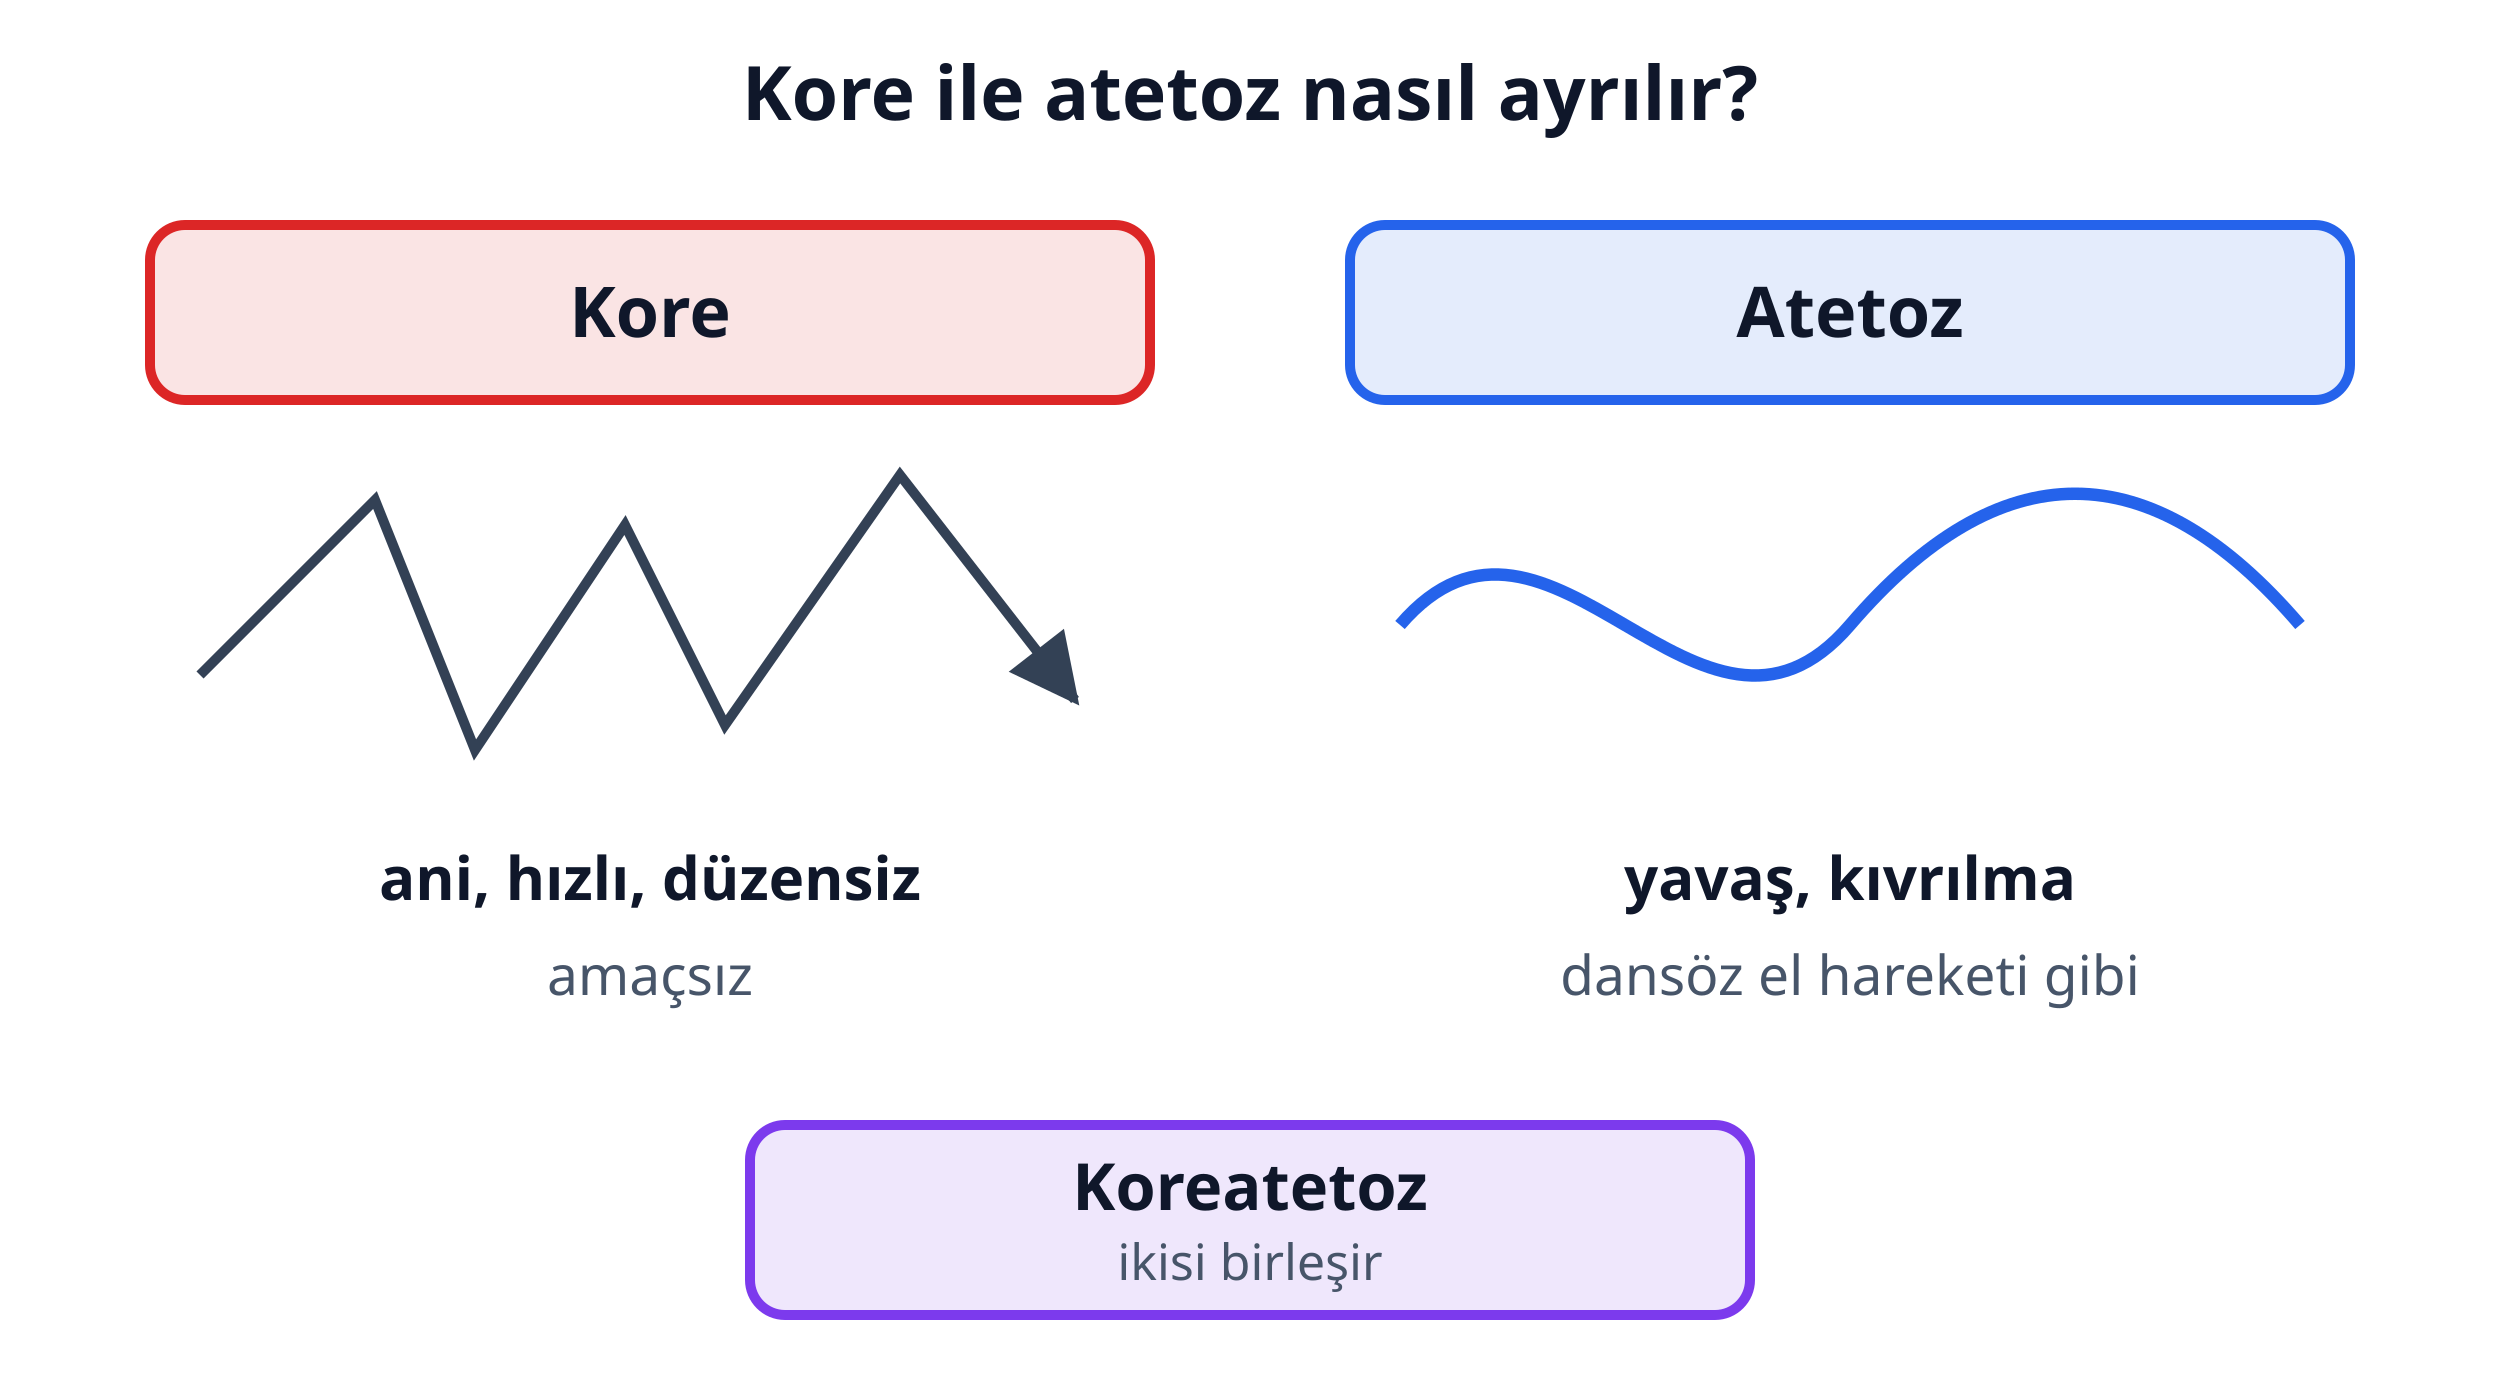
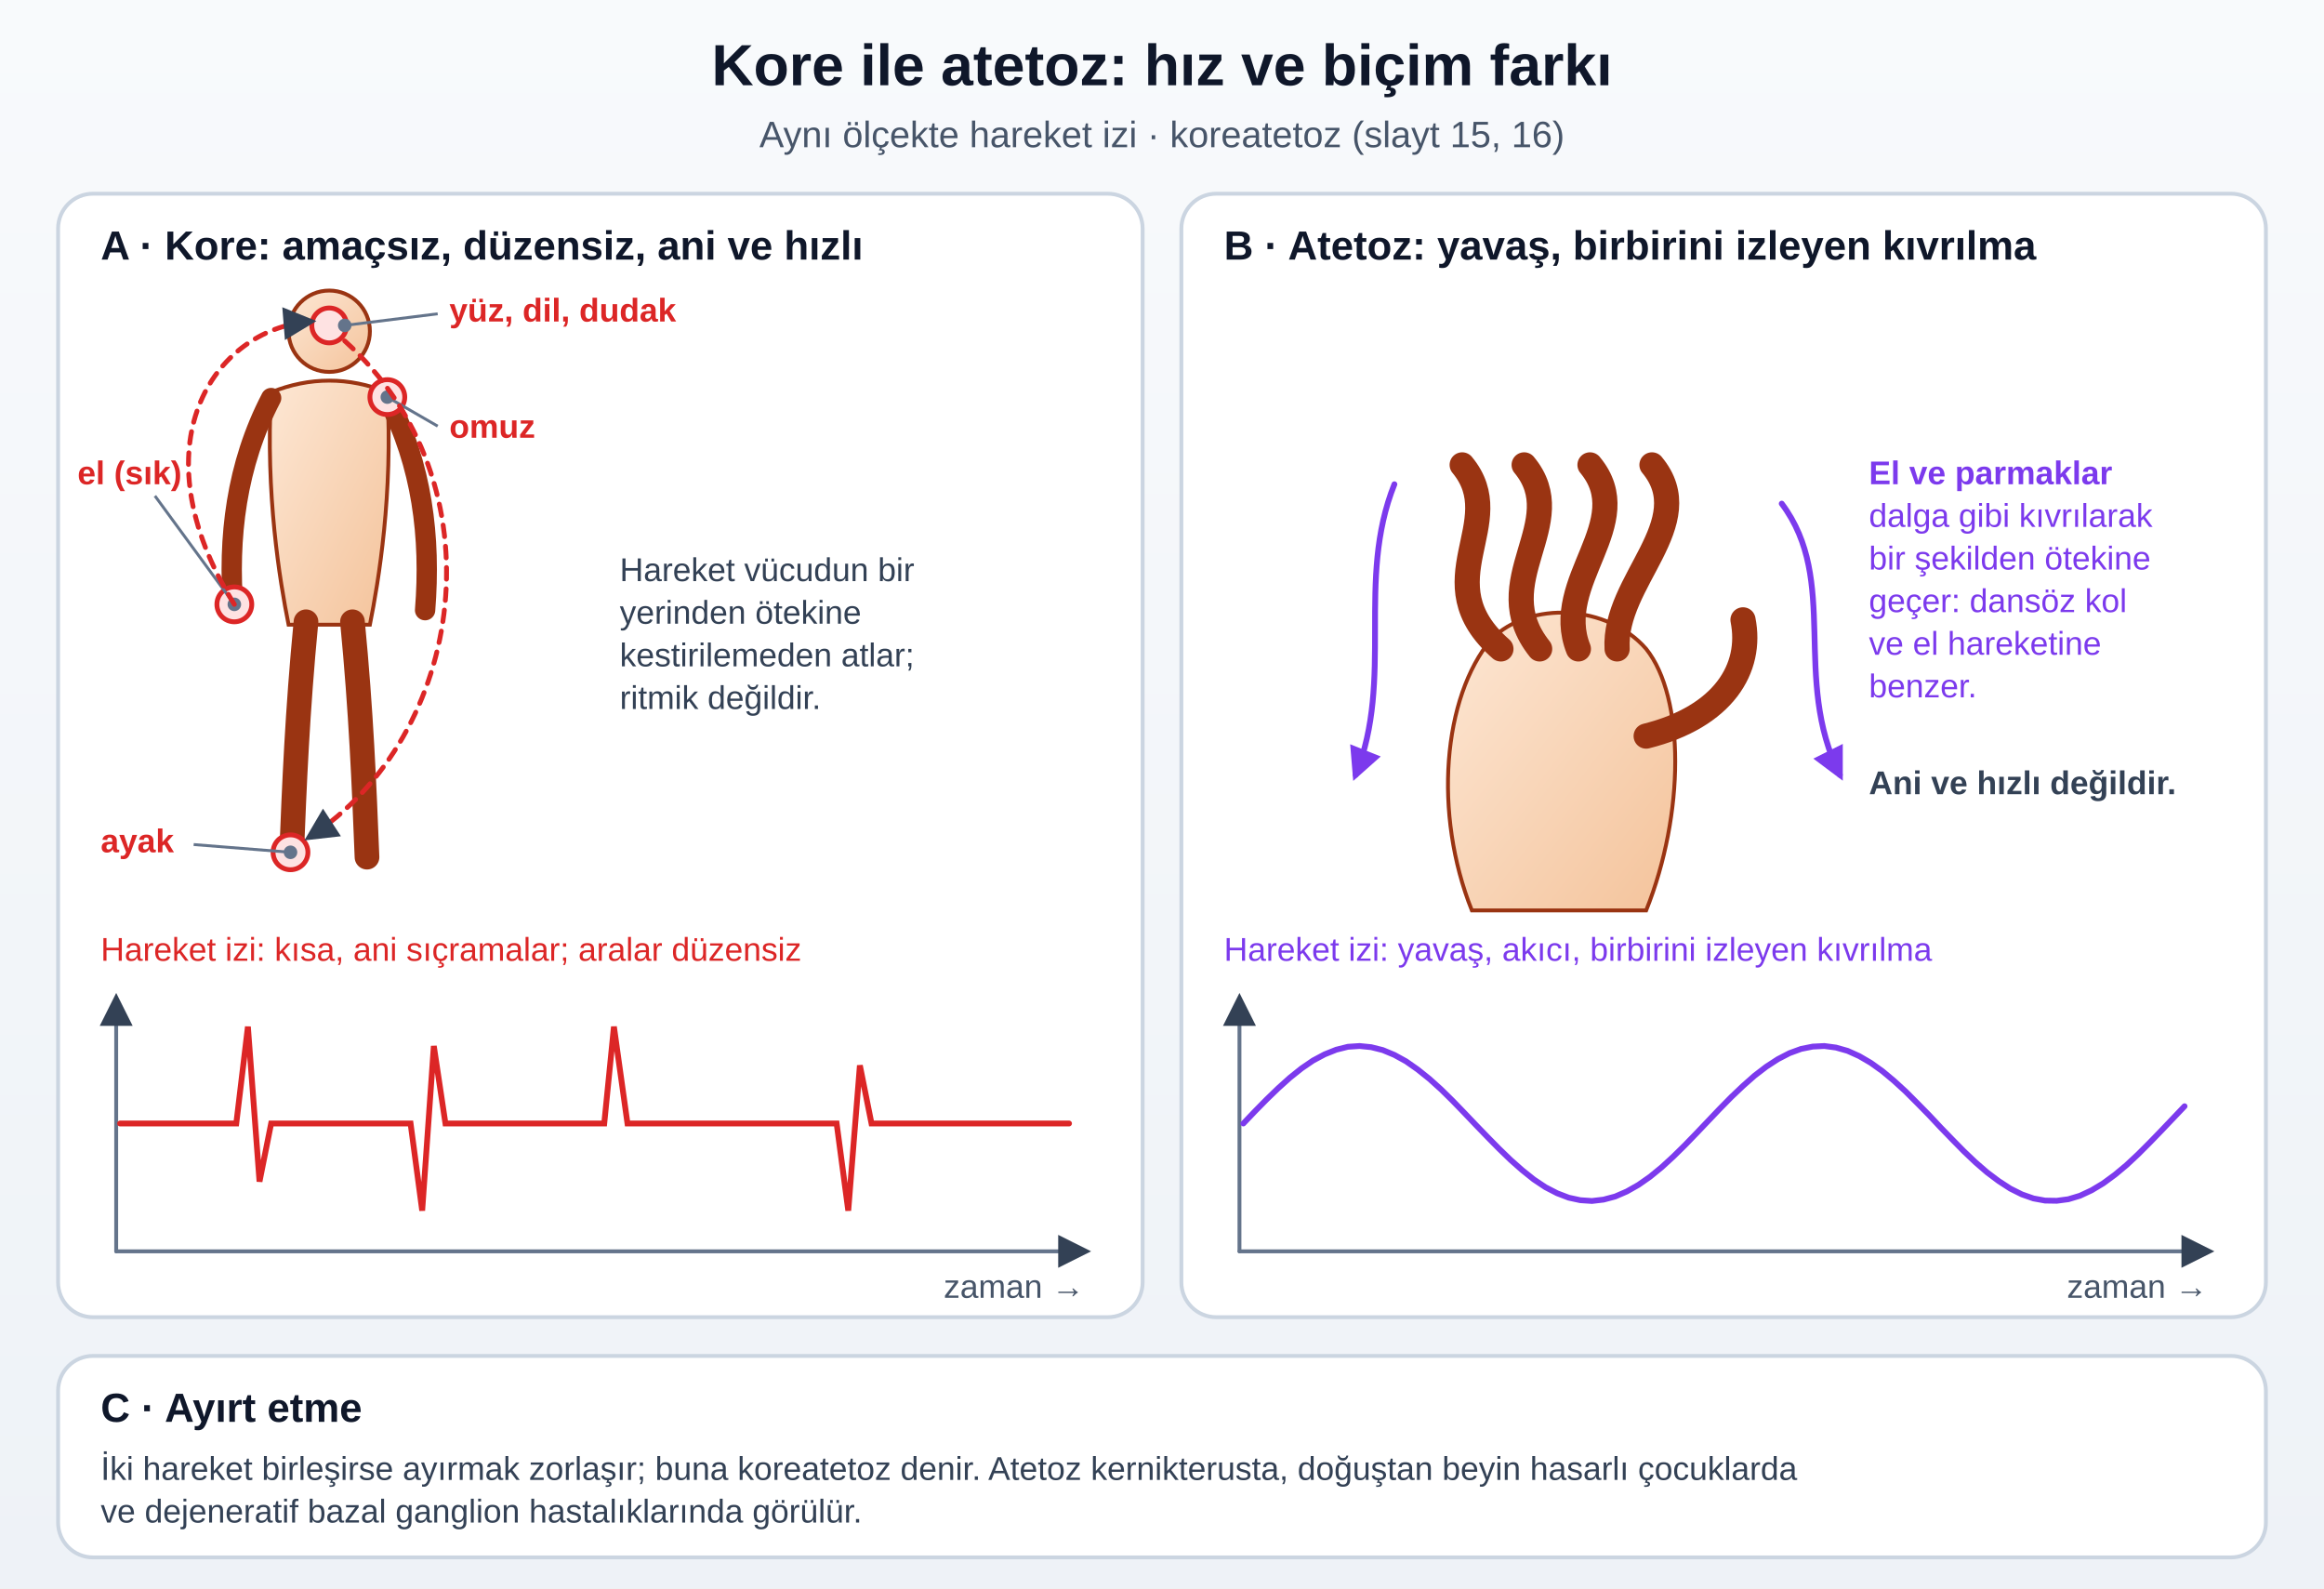
- <svg xmlns="http://www.w3.org/2000/svg" viewBox="0 0 1000 560" font-family="Noto Sans, DejaVu Sans, Arial, sans-serif">
+ <svg xmlns="http://www.w3.org/2000/svg" viewBox="0 0 1200 820" width="1200" height="820" font-family="Segoe UI, Arial, sans-serif">
  <defs>
-     <marker id="ok" viewBox="0 0 10 10" refX="9" refY="5" markerWidth="7" markerHeight="7" orient="auto-start-reverse">
-       <path d="M0,0 L10,5 L0,10 z" fill="#334155" />
+     <linearGradient id="zemin" x1="0" y1="0" x2="0" y2="1">
+       <stop offset="0" stop-color="#f8fafc" />
+       <stop offset="1" stop-color="#eef2f7" />
+     </linearGradient>
+     <radialGradient id="soma" cx="0.35" cy="0.35" r="0.8">
+       <stop offset="0" stop-color="#ffffff" />
+       <stop offset="1" stop-color="#cbd5e1" />
+     </radialGradient>
+     <linearGradient id="kor" x1="0" y1="0" x2="0" y2="1">
+       <stop offset="0" stop-color="#fde68a" />
+       <stop offset="1" stop-color="#f59e0b" />
+     </linearGradient>
+     <linearGradient id="deri" x1="0" y1="0" x2="1" y2="1">
+       <stop offset="0" stop-color="#fde7d4" />
+       <stop offset="1" stop-color="#f4c39b" />
+     </linearGradient>
+     <linearGradient id="kas" x1="0" y1="0" x2="1" y2="0">
+       <stop offset="0" stop-color="#fca5a5" />
+       <stop offset="1" stop-color="#dc2626" />
+     </linearGradient>
+     <marker id="uy" viewBox="0 0 10 10" refX="8" refY="5" markerWidth="17" markerHeight="17" markerUnits="userSpaceOnUse" orient="auto">
+       <path d="M0 0 L10 5 L0 10 z" fill="#15803d" />
    </marker>
-     <marker id="okY" viewBox="0 0 10 10" refX="9" refY="5" markerWidth="7" markerHeight="7" orient="auto-start-reverse">
-       <path d="M0,0 L10,5 L0,10 z" fill="#16a34a" />
+     <marker id="bs" viewBox="0 0 10 10" refX="5" refY="5" markerWidth="20" markerHeight="20" markerUnits="userSpaceOnUse" orient="auto">
+       <path d="M4 0 h3 v10 h-3 z" fill="#b91c1c" />
    </marker>
-     <marker id="okK" viewBox="0 0 10 10" refX="5" refY="5" markerWidth="8" markerHeight="8" orient="auto">
-       <rect x="3" y="0" width="4" height="10" fill="#dc2626" />
+     <marker id="ok" viewBox="0 0 10 10" refX="8" refY="5" markerWidth="17" markerHeight="17" markerUnits="userSpaceOnUse" orient="auto">
+       <path d="M0 0 L10 5 L0 10 z" fill="#334155" />
    </marker>
+     <marker id="okm" viewBox="0 0 10 10" refX="8" refY="5" markerWidth="17" markerHeight="17" markerUnits="userSpaceOnUse" orient="auto">
+       <path d="M0 0 L10 5 L0 10 z" fill="#2563eb" />
+     </marker>
+     <marker id="okp" viewBox="0 0 10 10" refX="8" refY="5" markerWidth="17" markerHeight="17" markerUnits="userSpaceOnUse" orient="auto">
+       <path d="M0 0 L10 5 L0 10 z" fill="#7c3aed" />
+     </marker>
+     <g id="hap">
+       <path d="M0,0 h22 a10,10 0 0 1 0,20 h-22 a10,10 0 0 1 0,-20 Z" fill="#fde68a" stroke="#b45309" stroke-width="1.8" />
+     </g>
  </defs>
-   <rect x="0" y="0" width="1000" height="560" fill="#ffffff" />
-   <text x="500.0" y="48" text-anchor="middle" font-size="30" font-weight="700" fill="#0f172a">Kore ile atetoz nasıl ayrılır?</text>
-   <rect x="60" y="90" width="400" height="70" rx="14" fill="#dc26261f" stroke="#dc2626" stroke-width="4" />
-   <text x="260.0" y="134.8" text-anchor="middle" font-size="28" font-weight="700" fill="#0f172a">Kore</text>
-   <rect x="540" y="90" width="400" height="70" rx="14" fill="#2563eb1f" stroke="#2563eb" stroke-width="4" />
-   <text x="740.0" y="134.8" text-anchor="middle" font-size="28" font-weight="700" fill="#0f172a">Atetoz</text>
-   <path d="M 80 270 L 150 200 L 190 300 L 250 210 L 290 290 L 360 190 L 430 280" fill="none" stroke="#334155" stroke-width="4" marker-end="url(#ok)" />
-   <path d="M 560 250 C 620 180, 680 320, 740 250 S 860 180, 920 250" fill="none" stroke="#2563eb" stroke-width="5" />
-   <text x="260" y="360" text-anchor="middle" font-size="24" font-weight="700" fill="#0f172a">ani, hızlı, düzensiz</text>
-   <text x="260" y="398" text-anchor="middle" font-size="22" fill="#475569">amaçsız</text>
-   <text x="740" y="360" text-anchor="middle" font-size="24" font-weight="700" fill="#0f172a">yavaş, kıvrılma</text>
-   <text x="740" y="398" text-anchor="middle" font-size="22" fill="#475569">dansöz el hareketi gibi</text>
-   <rect x="300" y="450" width="400" height="76" rx="14" fill="#7c3aed1f" stroke="#7c3aed" stroke-width="4" />
-   <text x="500.0" y="484.0" text-anchor="middle" font-size="26" font-weight="700" fill="#0f172a">Koreatetoz</text>
-   <text x="500.0" y="512.0" text-anchor="middle" font-size="20" fill="#475569">ikisi birleşir</text>
+   <rect width="1200" height="820" fill="url(#zemin)" />
+   <text x="600" y="44" font-size="30" text-anchor="middle" font-weight="bold" fill="#0f172a">Kore ile atetoz: hız ve biçim farkı</text>
+   <text x="600" y="76" font-size="19" text-anchor="middle" fill="#475569">Aynı ölçekte hareket izi · koreatetoz (slayt 15, 16)</text>
+   <rect x="30" y="100" width="560" height="580" rx="18" fill="#ffffff" stroke="#cbd5e1" stroke-width="2" />
+   <text x="52" y="134" font-size="21" font-weight="bold" fill="#0f172a">A · Kore: amaçsız, düzensiz, ani ve hızlı</text>
+   <rect x="610" y="100" width="560" height="580" rx="18" fill="#ffffff" stroke="#cbd5e1" stroke-width="2" />
+   <text x="632" y="134" font-size="21" font-weight="bold" fill="#0f172a">B · Atetoz: yavaş, birbirini izleyen kıvrılma</text>
+   <circle cx="170" cy="171.0" r="21.0" fill="url(#deri)" stroke="#9a3412" stroke-width="2" />
+   <path d="M140.0,202.5 C137.0,255.0 144.5,300.0 149.0,322.5 L191.0,322.5 C195.5,300.0 203.0,255.0 200.0,202.5 Q170,190.5 140.0,202.5 Z" fill="url(#deri)" stroke="#9a3412" stroke-width="2" stroke-linecap="round" />
+   <path d="M140.0,205.5 C122.0,240.0 117.5,277.5 120.5,315.0" fill="none" stroke="#9a3412" stroke-width="10.5" stroke-linecap="round" />
+   <path d="M200.0,205.5 C218.0,240.0 222.5,277.5 219.5,315.0" fill="none" stroke="#9a3412" stroke-width="10.5" stroke-linecap="round" />
+   <path d="M158.0,321.0 C153.5,367.5 152.0,405.0 150.5,442.5" fill="none" stroke="#9a3412" stroke-width="12.75" stroke-linecap="round" />
+   <path d="M182.0,321.0 C186.5,367.5 188.0,405.0 189.5,442.5" fill="none" stroke="#9a3412" stroke-width="12.75" stroke-linecap="round" />
+   <circle cx="121" cy="312" r="9" fill="#fee2e2" stroke="#dc2626" stroke-width="2.5" />
+   <circle cx="170" cy="168" r="9" fill="#fee2e2" stroke="#dc2626" stroke-width="2.5" />
+   <circle cx="200" cy="205" r="9" fill="#fee2e2" stroke="#dc2626" stroke-width="2.5" />
+   <circle cx="150" cy="440" r="9" fill="#fee2e2" stroke="#dc2626" stroke-width="2.5" />
+   <text x="40" y="250" font-size="17" font-weight="bold" fill="#dc2626">el (sık)</text>
+   <line x1="121" y1="312" x2="80" y2="256" stroke="#64748b" stroke-width="1.5" />
+   <circle cx="121" cy="312" r="3.5" fill="#64748b" />
+   <text x="52" y="440" font-size="17" font-weight="bold" fill="#dc2626">ayak</text>
+   <line x1="150" y1="440" x2="100" y2="436" stroke="#64748b" stroke-width="1.5" />
+   <circle cx="150" cy="440" r="3.5" fill="#64748b" />
+   <text x="232" y="166" font-size="17" font-weight="bold" fill="#dc2626">yüz, dil, dudak</text>
+   <line x1="178" y1="168" x2="226" y2="162" stroke="#64748b" stroke-width="1.5" />
+   <circle cx="178" cy="168" r="3.5" fill="#64748b" />
+   <text x="232" y="226" font-size="17" font-weight="bold" fill="#dc2626">omuz</text>
+   <line x1="200" y1="205" x2="226" y2="220" stroke="#64748b" stroke-width="1.5" />
+   <circle cx="200" cy="205" r="3.5" fill="#64748b" />
+   <path d="M121,312 C70,230 110,170 160,166" fill="none" stroke="#dc2626" stroke-width="2.5" stroke-linecap="round" marker-end="url(#ok)" stroke-dasharray="6 5" />
+   <path d="M178,176 C260,250 240,380 160,432" fill="none" stroke="#dc2626" stroke-width="2.5" stroke-linecap="round" marker-end="url(#ok)" stroke-dasharray="6 5" />
+   <text x="320" y="300" font-size="17" fill="#334155">Hareket vücudun bir</text>
+   <text x="320" y="322" font-size="17" fill="#334155">yerinden ötekine</text>
+   <text x="320" y="344" font-size="17" fill="#334155">kestirilemeden atlar;</text>
+   <text x="320" y="366" font-size="17" fill="#334155">ritmik değildir.</text>
+   <path d="M60,646 L560,646" fill="none" stroke="#64748b" stroke-width="2" stroke-linecap="round" marker-end="url(#ok)" />
+   <path d="M60,646 L60,516" fill="none" stroke="#64748b" stroke-width="2" stroke-linecap="round" marker-end="url(#ok)" />
+   <text x="560" y="670" font-size="17" text-anchor="end" fill="#475569">zaman →</text>
+   <path d="M62.0,580.0 L122.0,580.0 L128.0,530.0 L134.0,610.0 L140.0,580.0 L212.0,580.0 L218.0,625.0 L224.0,540.0 L230.0,580.0 L312.0,580.0 L317.0,530.0 L324.0,580.0 L432.0,580.0 L438.0,625.0 L444.0,550.0 L450.0,580.0 L552.0,580.0" fill="none" stroke="#dc2626" stroke-width="3" stroke-linecap="round" />
+   <text x="52" y="496" font-size="17" fill="#dc2626">Hareket izi: kısa, ani sıçramalar; aralar düzensiz</text>
+   <path d="M760,470 C740,420 745,360 770,330 C790,310 830,312 850,335 C870,360 870,420 850,470 Z" fill="url(#deri)" stroke="#9a3412" stroke-width="2" stroke-linecap="round" />
+   <path d="M775,335 C735,300 780,270 755,240" fill="none" stroke="#9a3412" stroke-width="13" stroke-linecap="round" />
+   <path d="M795,335 C767,300 812,270 787,240" fill="none" stroke="#9a3412" stroke-width="13" stroke-linecap="round" />
+   <path d="M815,335 C801,300 846,270 821,240" fill="none" stroke="#9a3412" stroke-width="13" stroke-linecap="round" />
+   <path d="M835,335 C833,300 878,270 853,240" fill="none" stroke="#9a3412" stroke-width="13" stroke-linecap="round" />
+   <path d="M850,380 C890,370 905,345 900,320" fill="none" stroke="#9a3412" stroke-width="13" stroke-linecap="round" />
+   <path d="M720,250 C700,300 720,350 700,400" fill="none" stroke="#7c3aed" stroke-width="3" stroke-linecap="round" marker-end="url(#okp)" />
+   <path d="M920,260 C950,300 925,350 950,400" fill="none" stroke="#7c3aed" stroke-width="3" stroke-linecap="round" marker-end="url(#okp)" />
+   <text x="965" y="250" font-size="17" font-weight="bold" fill="#7c3aed">El ve parmaklar</text>
+   <text x="965" y="272" font-size="17" fill="#7c3aed">dalga gibi kıvrılarak</text>
+   <text x="965" y="294" font-size="17" fill="#7c3aed">bir şekilden ötekine</text>
+   <text x="965" y="316" font-size="17" fill="#7c3aed">geçer: dansöz kol</text>
+   <text x="965" y="338" font-size="17" fill="#7c3aed">ve el hareketine</text>
+   <text x="965" y="360" font-size="17" fill="#7c3aed">benzer.</text>
+   <text x="965" y="410" font-size="17" font-weight="bold" fill="#334155">Ani ve hızlı değildir.</text>
+   <path d="M640,646 L1140,646" fill="none" stroke="#64748b" stroke-width="2" stroke-linecap="round" marker-end="url(#ok)" />
+   <path d="M640,646 L640,516" fill="none" stroke="#64748b" stroke-width="2" stroke-linecap="round" marker-end="url(#ok)" />
+   <text x="1140" y="670" font-size="17" text-anchor="end" fill="#475569">zaman →</text>
+   <path d="M642.0,580.0 L648.0,573.7 L654.0,567.6 L660.0,561.8 L666.0,556.4 L672.0,551.6 L678.0,547.5 L684.0,544.3 L690.0,541.9 L696.0,540.4 L702.0,540.0 L708.0,540.6 L714.0,542.1 L720.0,544.6 L726.0,547.9 L732.0,552.1 L738.0,556.9 L744.0,562.3 L750.0,568.2 L756.0,574.4 L762.0,580.7 L768.0,586.9 L774.0,593.0 L780.0,598.8 L786.0,604.1 L792.0,608.9 L798.0,612.9 L804.0,616.0 L810.0,618.3 L816.0,619.6 L822.0,620.0 L828.0,619.3 L834.0,617.7 L840.0,615.1 L846.0,611.7 L852.0,607.5 L858.0,602.6 L864.0,597.1 L870.0,591.2 L876.0,585.0 L882.0,578.7 L888.0,572.4 L894.0,566.3 L900.0,560.6 L906.0,555.3 L912.0,550.7 L918.0,546.8 L924.0,543.7 L930.0,541.5 L936.0,540.3 L942.0,540.0 L948.0,540.8 L954.0,542.5 L960.0,545.2 L966.0,548.7 L972.0,553.0 L978.0,558.0 L984.0,563.5 L990.0,569.5 L996.0,575.6 L1002.0,582.0 L1008.0,588.2 L1014.0,594.3 L1020.0,600.0 L1026.0,605.2 L1032.0,609.7 L1038.0,613.6 L1044.0,616.6 L1050.0,618.7 L1056.0,619.8 L1062.0,619.9 L1068.0,619.1 L1074.0,617.3 L1080.0,614.5 L1086.0,610.9 L1092.0,606.5 L1098.0,601.5 L1104.0,595.9 L1110.0,589.9 L1116.0,583.7 L1122.0,577.4 L1128.0,571.1" fill="none" stroke="#7c3aed" stroke-width="3" stroke-linecap="round" />
+   <text x="632" y="496" font-size="17" fill="#7c3aed">Hareket izi: yavaş, akıcı, birbirini izleyen kıvrılma</text>
+   <rect x="30" y="700" width="1140" height="104" rx="18" fill="#ffffff" stroke="#cbd5e1" stroke-width="2" />
+   <text x="52" y="734" font-size="21" font-weight="bold" fill="#0f172a">C · Ayırt etme</text>
+   <text x="52" y="764" font-size="17" fill="#334155">İki hareket birleşirse ayırmak zorlaşır; buna koreatetoz denir. Atetoz kernikterusta, doğuştan beyin hasarlı çocuklarda</text>
+   <text x="52" y="786" font-size="17" fill="#334155">ve dejeneratif bazal ganglion hastalıklarında görülür.</text>
</svg>
